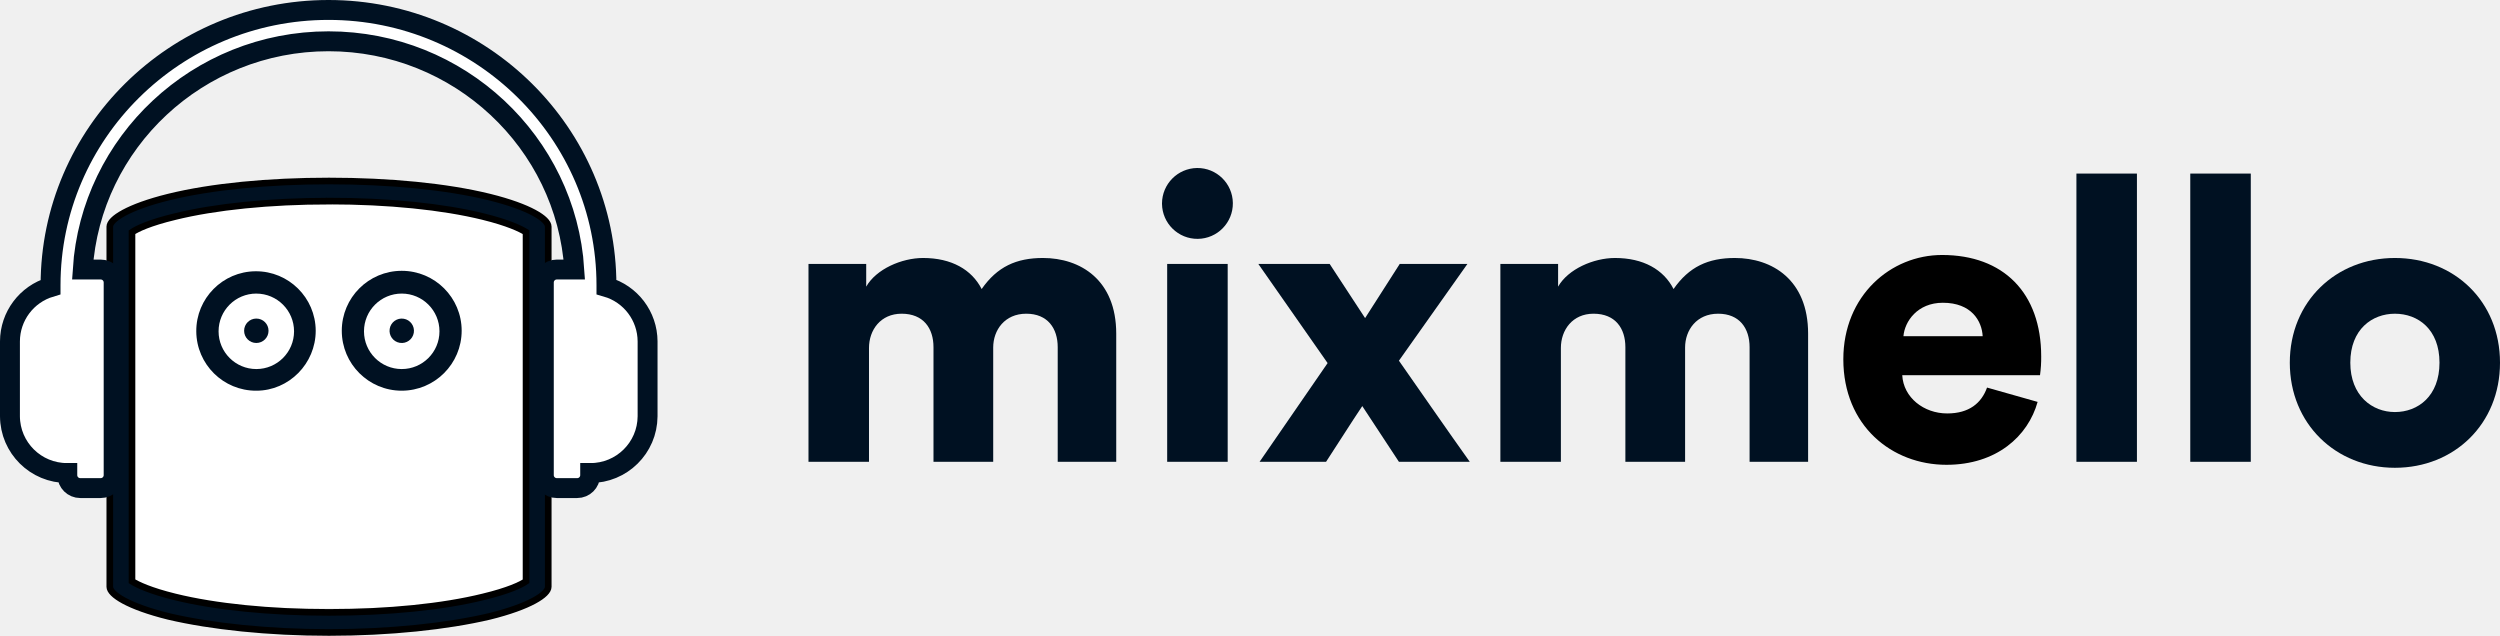
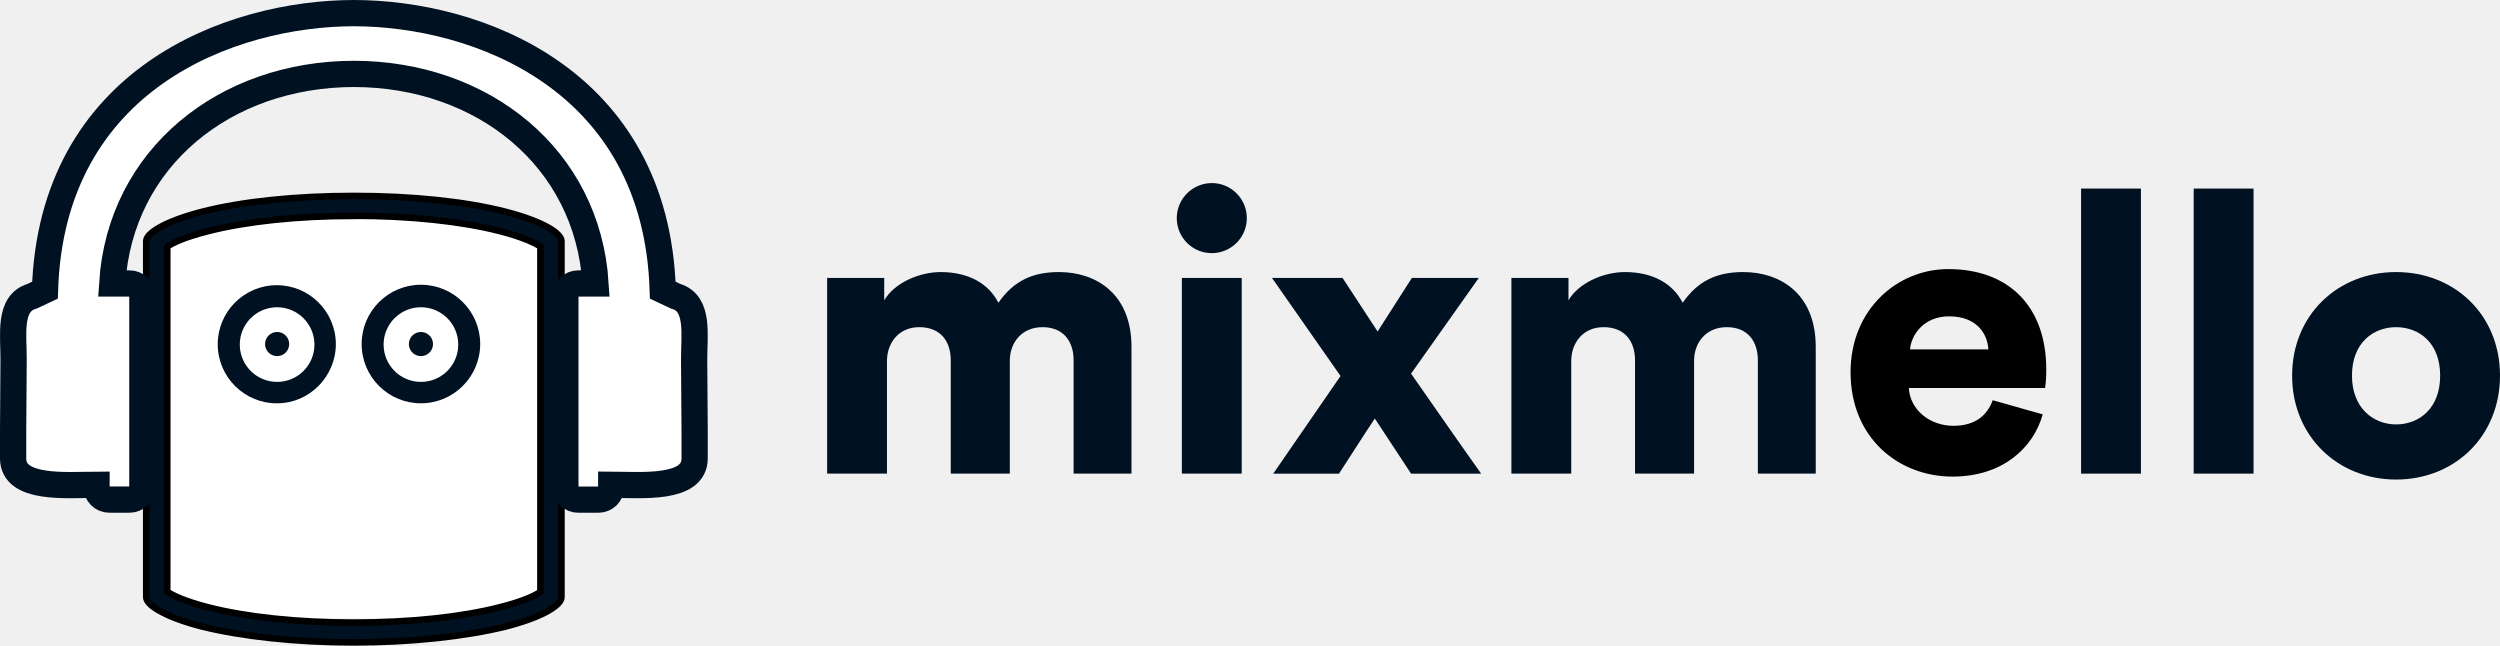
- <svg xmlns="http://www.w3.org/2000/svg" id="b6edf2a6-14b6-4967-96e9-92d46e85a117" data-name="a059ee41-6eca-453b-ac38-f9e6539cb447" viewBox="0 0 1883.93 479.11">
+ <svg xmlns="http://www.w3.org/2000/svg" id="bc835a82-5441-4e51-8bff-b3350f669cd4" data-name="b6edf2a6-14b6-4967-96e9-92d46e85a117" viewBox="0 0 1904.93 492">
  <defs>
-     <style>.ad4513db-e562-4962-aeb6-bae8b46efdd8,.ba126653-202a-411b-a445-015f35a05139{fill:#fff;}.b0e5ed94-9b2b-42e2-8897-c16734ec7a94,.ee33a946-c412-4174-84f1-a9ff833fdebb{fill:#012;}.ee33a946-c412-4174-84f1-a9ff833fdebb{stroke:#000;stroke-width:5px;}.ad4513db-e562-4962-aeb6-bae8b46efdd8,.ee33a946-c412-4174-84f1-a9ff833fdebb{stroke-miterlimit:10;}.ad4513db-e562-4962-aeb6-bae8b46efdd8{stroke:#012;stroke-width:15px;}</style>
+     <style>.a28144e2-4b9a-4a7c-a9b1-67db1abdfea2,.bfa39c7d-176f-4da9-882e-4f185d91c762{fill:#fff;}.b775ec73-27bd-4df9-88ce-1c5a347d8879,.ba8c1a1e-146c-40a9-ad04-af0100cf39e5{fill:#012;}.b775ec73-27bd-4df9-88ce-1c5a347d8879{stroke:#000;stroke-width:5px;}.a28144e2-4b9a-4a7c-a9b1-67db1abdfea2,.b775ec73-27bd-4df9-88ce-1c5a347d8879{stroke-miterlimit:10;}.a28144e2-4b9a-4a7c-a9b1-67db1abdfea2{stroke:#012;stroke-width:20px;}</style>
  </defs>
-   <rect class="ba126653-202a-411b-a445-015f35a05139" x="98.07" y="169.86" width="296.94" height="272" rx="12" />
-   <rect class="ba126653-202a-411b-a445-015f35a05139" x="104.69" y="152.86" width="287.32" height="95.36" rx="12" />
-   <rect class="ba126653-202a-411b-a445-015f35a05139" x="98.07" y="430.97" width="299.75" height="27.17" rx="12" />
-   <path class="b0e5ed94-9b2b-42e2-8897-c16734ec7a94" d="M609.25,348V198.91h43.5V216c7.5-13.2,26.7-21.59,42.9-21.59,21.3,0,36.6,8.7,44.1,23.4,11.7-16.81,26.1-23.4,46.2-23.4,28.21,0,55.21,16.5,55.21,57V348h-44.1V261.6c0-14.1-7.51-25.2-23.71-25.2s-24.9,12.3-24.9,25.5V348h-45V261.6c0-14.1-7.5-25.2-24-25.2-15.9,0-24.6,12.3-24.6,25.8V348Z" transform="translate(0 0)" />
-   <path class="b0e5ed94-9b2b-42e2-8897-c16734ec7a94" d="M902.05,126.6a26.7,26.7,0,1,1-26.4,27v-.3A26.82,26.82,0,0,1,902.05,126.6ZM879.55,348V198.91h45.6V348Z" transform="translate(0 0)" />
-   <path class="b0e5ed94-9b2b-42e2-8897-c16734ec7a94" d="M1000.45,273.61l-52.21-74.7H1002l26.7,40.79,26.09-40.79h51l-51.6,72.9c16.8,24,36.3,52.2,53.4,76.2h-53.4l-27.61-42c-8.09,12-19.2,29.7-27.3,42h-50.1Z" transform="translate(0 0)" />
-   <path class="b0e5ed94-9b2b-42e2-8897-c16734ec7a94" d="M1130.64,348V198.91h43.5V216c7.5-13.2,26.7-21.59,42.9-21.59,21.3,0,36.6,8.7,44.1,23.4,11.7-16.81,26.1-23.4,46.2-23.4,28.2,0,55.2,16.5,55.2,57V348h-44.1V261.6c0-14.1-7.5-25.2-23.7-25.2s-24.9,12.3-24.9,25.5V348h-45V261.6c0-14.1-7.5-25.2-24-25.2-15.9,0-24.6,12.3-24.6,25.8V348Z" transform="translate(0 0)" />
-   <path class="b0e5ed94-9b2b-42e2-8897-c16734ec7a94" d="M1564.73,348V130.8h45.6V348Z" transform="translate(0 0)" />
-   <path class="b0e5ed94-9b2b-42e2-8897-c16734ec7a94" d="M1650.53,348V130.8h45.6V348Z" transform="translate(0 0)" />
-   <path class="b0e5ed94-9b2b-42e2-8897-c16734ec7a94" d="M1883.93,273.31c0,46.2-34.5,79.2-79.2,79.2-44.4,0-79.2-33-79.2-79.2s34.8-78.9,79.2-78.9C1849.43,194.41,1883.93,227.11,1883.93,273.31Zm-45.6,0c0-25.2-16.2-36.9-33.6-36.9-17.1,0-33.6,11.7-33.6,36.9,0,24.9,16.5,37.2,33.6,37.2,17.4,0,33.6-12,33.6-37.2Z" transform="translate(0 0)" />
-   <path class="ee33a946-c412-4174-84f1-a9ff833fdebb" d="M247.94,151.52c44.34,0,85.74,4.16,116.27,11.72,18.4,4.54,28,9.07,32.2,11.72V438.05c-3.76,2.65-13.38,7.19-32.2,11.72-30.53,7.56-71.93,11.72-116.27,11.72s-85.73-4.16-116.26-11.72c-18.41-4.53-28-9.07-32.21-11.72V175c3.77-2.65,13.39-7.18,32.21-11.72,30.53-7.56,71.93-11.72,116.26-11.72Zm0-15.12c-45.58,0-88.66,4.16-120.86,12.1-30.54,7.56-44.34,16.63-44.34,22.3V442.21c0,5.67,13.8,14.74,44.34,22.3,32.2,7.56,75.28,12.1,120.86,12.1s88.67-4.54,120.87-12.1c30.53-7.56,44.33-16.63,44.33-22.3V170.8c0-5.67-13.8-14.74-44.33-22.3-32.2-7.94-75.28-12.1-120.87-12.1Z" transform="translate(0 0)" />
-   <path class="b0e5ed94-9b2b-42e2-8897-c16734ec7a94" d="M193.16,294.42a45,45,0,1,1,44.75-45.25v.09C237.91,273.93,217.83,294.42,193.16,294.42Zm0-73.19a28.44,28.44,0,1,0,28.43,28.45h0a28.47,28.47,0,0,0-28.43-28.44Z" transform="translate(0 0)" />
-   <path class="b0e5ed94-9b2b-42e2-8897-c16734ec7a94" d="M302.73,294.42a45.17,45.17,0,1,1,45.17-45.17h0A45.25,45.25,0,0,1,302.73,294.42Zm0-73.19a28.44,28.44,0,1,0,28.44,28.44,28.44,28.44,0,0,0-28.44-28.44Z" transform="translate(0 0)" />
-   <circle class="b0e5ed94-9b2b-42e2-8897-c16734ec7a94" cx="193.16" cy="249.26" r="9.2" />
-   <circle class="b0e5ed94-9b2b-42e2-8897-c16734ec7a94" cx="302.74" cy="249.27" r="9.2" transform="translate(8.19 508.16) rotate(-80.78)" />
-   <path class="ad4513db-e562-4962-aeb6-bae8b46efdd8" d="M457,216.24V214.9C457,100.54,363,7.5,247.55,7.5S38.1,100.5,38.1,214.9v1.41A42.86,42.86,0,0,0,7.5,257.24v56.44a43,43,0,0,0,43.21,42.78h0v1.64a9.76,9.76,0,0,0,9.79,9.71H75.83a9.76,9.76,0,0,0,9.81-9.69V212.82a9.76,9.76,0,0,0-9.81-9.71H62.34c6.16-95.89,86.86-172,185.23-172s179.06,76.15,185.22,172H419.62a9.76,9.76,0,0,0-9.81,9.71h0V358.1a9.75,9.75,0,0,0,9.79,9.71h15.33a9.76,9.76,0,0,0,9.81-9.69v-1.66A43,43,0,0,0,488,313.72V257.24A42.85,42.85,0,0,0,457,216.24Z" transform="translate(0 0)" />
-   <path d="M1535.49,302.86c-7.2,25.8-30.9,47.4-68.7,47.4-41.11,0-77.71-29.4-77.71-79.51,0-48,35.7-78.6,74.41-78.6,46.2,0,74.7,28.5,74.7,76.51a95.29,95.29,0,0,1-.9,14.1H1433.48c.9,16.8,16.2,28.8,33.9,28.8,16.5,0,25.81-7.8,30-19.5Zm-41.4-49.51c-.6-11.4-8.4-25.2-30-25.2-19.21,0-28.8,14.1-29.71,25.2Z" transform="translate(0 0)" />
+   <rect class="bfa39c7d-176f-4da9-882e-4f185d91c762" x="116.07" y="182.75" width="296.94" height="272" rx="12" />
+   <rect class="bfa39c7d-176f-4da9-882e-4f185d91c762" x="122.69" y="165.75" width="287.32" height="95.36" rx="12" />
+   <rect class="bfa39c7d-176f-4da9-882e-4f185d91c762" x="116.07" y="443.86" width="299.75" height="27.17" rx="12" />
+   <path class="b775ec73-27bd-4df9-88ce-1c5a347d8879" d="M269.62,164.41c42.45,0,82.1,4.16,111.33,11.72,17.62,4.54,26.82,9.07,30.84,11.72V450.94c-3.6,2.65-12.81,7.19-30.84,11.72-29.23,7.56-68.88,11.72-111.33,11.72s-82.1-4.16-111.33-11.72c-17.63-4.53-26.82-9.07-30.85-11.72v-263c3.61-2.65,12.82-7.18,30.85-11.72,29.23-7.56,68.87-11.72,111.33-11.72Zm0-15.12c-43.65,0-84.91,4.16-115.74,12.1-29.24,7.56-42.46,16.63-42.46,22.3V455.1c0,5.67,13.22,14.74,42.46,22.3C184.71,485,226,489.5,269.62,489.5s84.91-4.54,115.74-12.1c29.24-7.56,42.45-16.63,42.45-22.3V183.69c0-5.67-13.21-14.74-42.45-22.3-30.83-7.94-72.09-12.1-115.74-12.1Z" />
+   <path class="ba8c1a1e-146c-40a9-ad04-af0100cf39e5" d="M211.16,307.31a45,45,0,1,1,44.75-45.25v.09C255.91,286.82,235.83,307.31,211.16,307.31Zm0-73.19a28.44,28.44,0,1,0,28.43,28.45h0a28.47,28.47,0,0,0-28.43-28.44Z" />
+   <path class="ba8c1a1e-146c-40a9-ad04-af0100cf39e5" d="M320.73,307.31a45.17,45.17,0,1,1,45.17-45.17h0A45.24,45.24,0,0,1,320.73,307.31Zm0-73.19a28.44,28.44,0,1,0,28.44,28.44,28.44,28.44,0,0,0-28.44-28.44Z" />
+   <circle class="ba8c1a1e-146c-40a9-ad04-af0100cf39e5" cx="211.16" cy="262.15" r="9.2" />
+   <circle class="ba8c1a1e-146c-40a9-ad04-af0100cf39e5" cx="320.75" cy="262.16" r="9.2" transform="translate(10.58 536.76) rotate(-80.78)" />
+   <path class="a28144e2-4b9a-4a7c-a9b1-67db1abdfea2" d="M269.94,10C175.83,10,39.35,60.16,34.27,221.11l-9.78,4.61c-18.29,5.26-14,29.53-14.12,48.56L10,327.93v21.46c.14,23.75,39.8,20.1,63.55,20V371a9.76,9.76,0,0,0,9.81,9.69H98.69a9.75,9.75,0,0,0,9.79-9.71V225.71h0A9.76,9.76,0,0,0,98.67,216H85.5c6.16-95.85,86.07-159.69,184.44-159.69h-.59c98.37,0,178.28,63.84,184.44,159.69H440.62a9.76,9.76,0,0,0-9.81,9.71h0V371a9.74,9.74,0,0,0,9.79,9.71h15.33a9.76,9.76,0,0,0,9.81-9.69v-1.66c23.75.14,63.4,3.79,63.55-20V327.93l-.38-53.65c-.08-19,4.18-43.3-14.11-48.56L505,221.11C499.94,60.16,363.46,10,269.35,10" />
+   <path class="ba8c1a1e-146c-40a9-ad04-af0100cf39e5" d="M630.25,360.89V211.8h43.5v17.09c7.5-13.2,26.7-21.59,42.9-21.59,21.3,0,36.6,8.7,44.1,23.4,11.7-16.81,26.1-23.4,46.2-23.4,28.21,0,55.21,16.5,55.21,57v96.59h-44.1v-86.4c0-14.1-7.51-25.2-23.71-25.2s-24.9,12.3-24.9,25.5v86.1h-45v-86.4c0-14.1-7.5-25.2-24-25.2-15.9,0-24.6,12.3-24.6,25.8v85.8Z" />
+   <path class="ba8c1a1e-146c-40a9-ad04-af0100cf39e5" d="M923.05,139.49a26.7,26.7,0,1,1-26.4,27v-.3A26.82,26.82,0,0,1,923.05,139.49Zm-22.5,221.4V211.8h45.6V360.89Z" />
+   <path class="ba8c1a1e-146c-40a9-ad04-af0100cf39e5" d="M1021.45,286.5l-52.21-74.7H1023l26.7,40.79,26.09-40.79h51l-51.6,72.9c16.8,24,36.3,52.2,53.4,76.2h-53.4l-27.61-42c-8.09,12-19.2,29.7-27.3,42h-50.1Z" />
+   <path class="ba8c1a1e-146c-40a9-ad04-af0100cf39e5" d="M1151.64,360.89V211.8h43.5v17.09c7.5-13.2,26.7-21.59,42.9-21.59,21.3,0,36.6,8.7,44.1,23.4,11.7-16.81,26.1-23.4,46.2-23.4,28.2,0,55.2,16.5,55.2,57v96.59h-44.1v-86.4c0-14.1-7.5-25.2-23.7-25.2s-24.9,12.3-24.9,25.5v86.1h-45v-86.4c0-14.1-7.5-25.2-24-25.2-15.9,0-24.6,12.3-24.6,25.8v85.8Z" />
+   <path class="ba8c1a1e-146c-40a9-ad04-af0100cf39e5" d="M1585.73,360.89V143.69h45.6v217.2Z" />
+   <path class="ba8c1a1e-146c-40a9-ad04-af0100cf39e5" d="M1671.53,360.89V143.69h45.6v217.2Z" />
+   <path class="ba8c1a1e-146c-40a9-ad04-af0100cf39e5" d="M1904.93,286.2c0,46.2-34.5,79.2-79.2,79.2-44.4,0-79.2-33-79.2-79.2s34.8-78.9,79.2-78.9C1870.43,207.3,1904.93,240,1904.93,286.2Zm-45.6,0c0-25.2-16.2-36.9-33.6-36.9-17.1,0-33.6,11.7-33.6,36.9,0,24.9,16.5,37.2,33.6,37.2C1843.13,323.4,1859.33,311.4,1859.33,286.2Z" />
+   <path d="M1556.49,315.75c-7.2,25.8-30.9,47.4-68.7,47.4-41.11,0-77.71-29.4-77.71-79.51,0-48,35.7-78.6,74.41-78.6,46.2,0,74.7,28.5,74.7,76.51a95,95,0,0,1-.9,14.1H1454.48c.9,16.8,16.2,28.8,33.9,28.8,16.5,0,25.81-7.8,30-19.5Zm-41.4-49.51c-.6-11.4-8.4-25.2-30-25.2-19.21,0-28.8,14.1-29.71,25.2Z" />
</svg>
